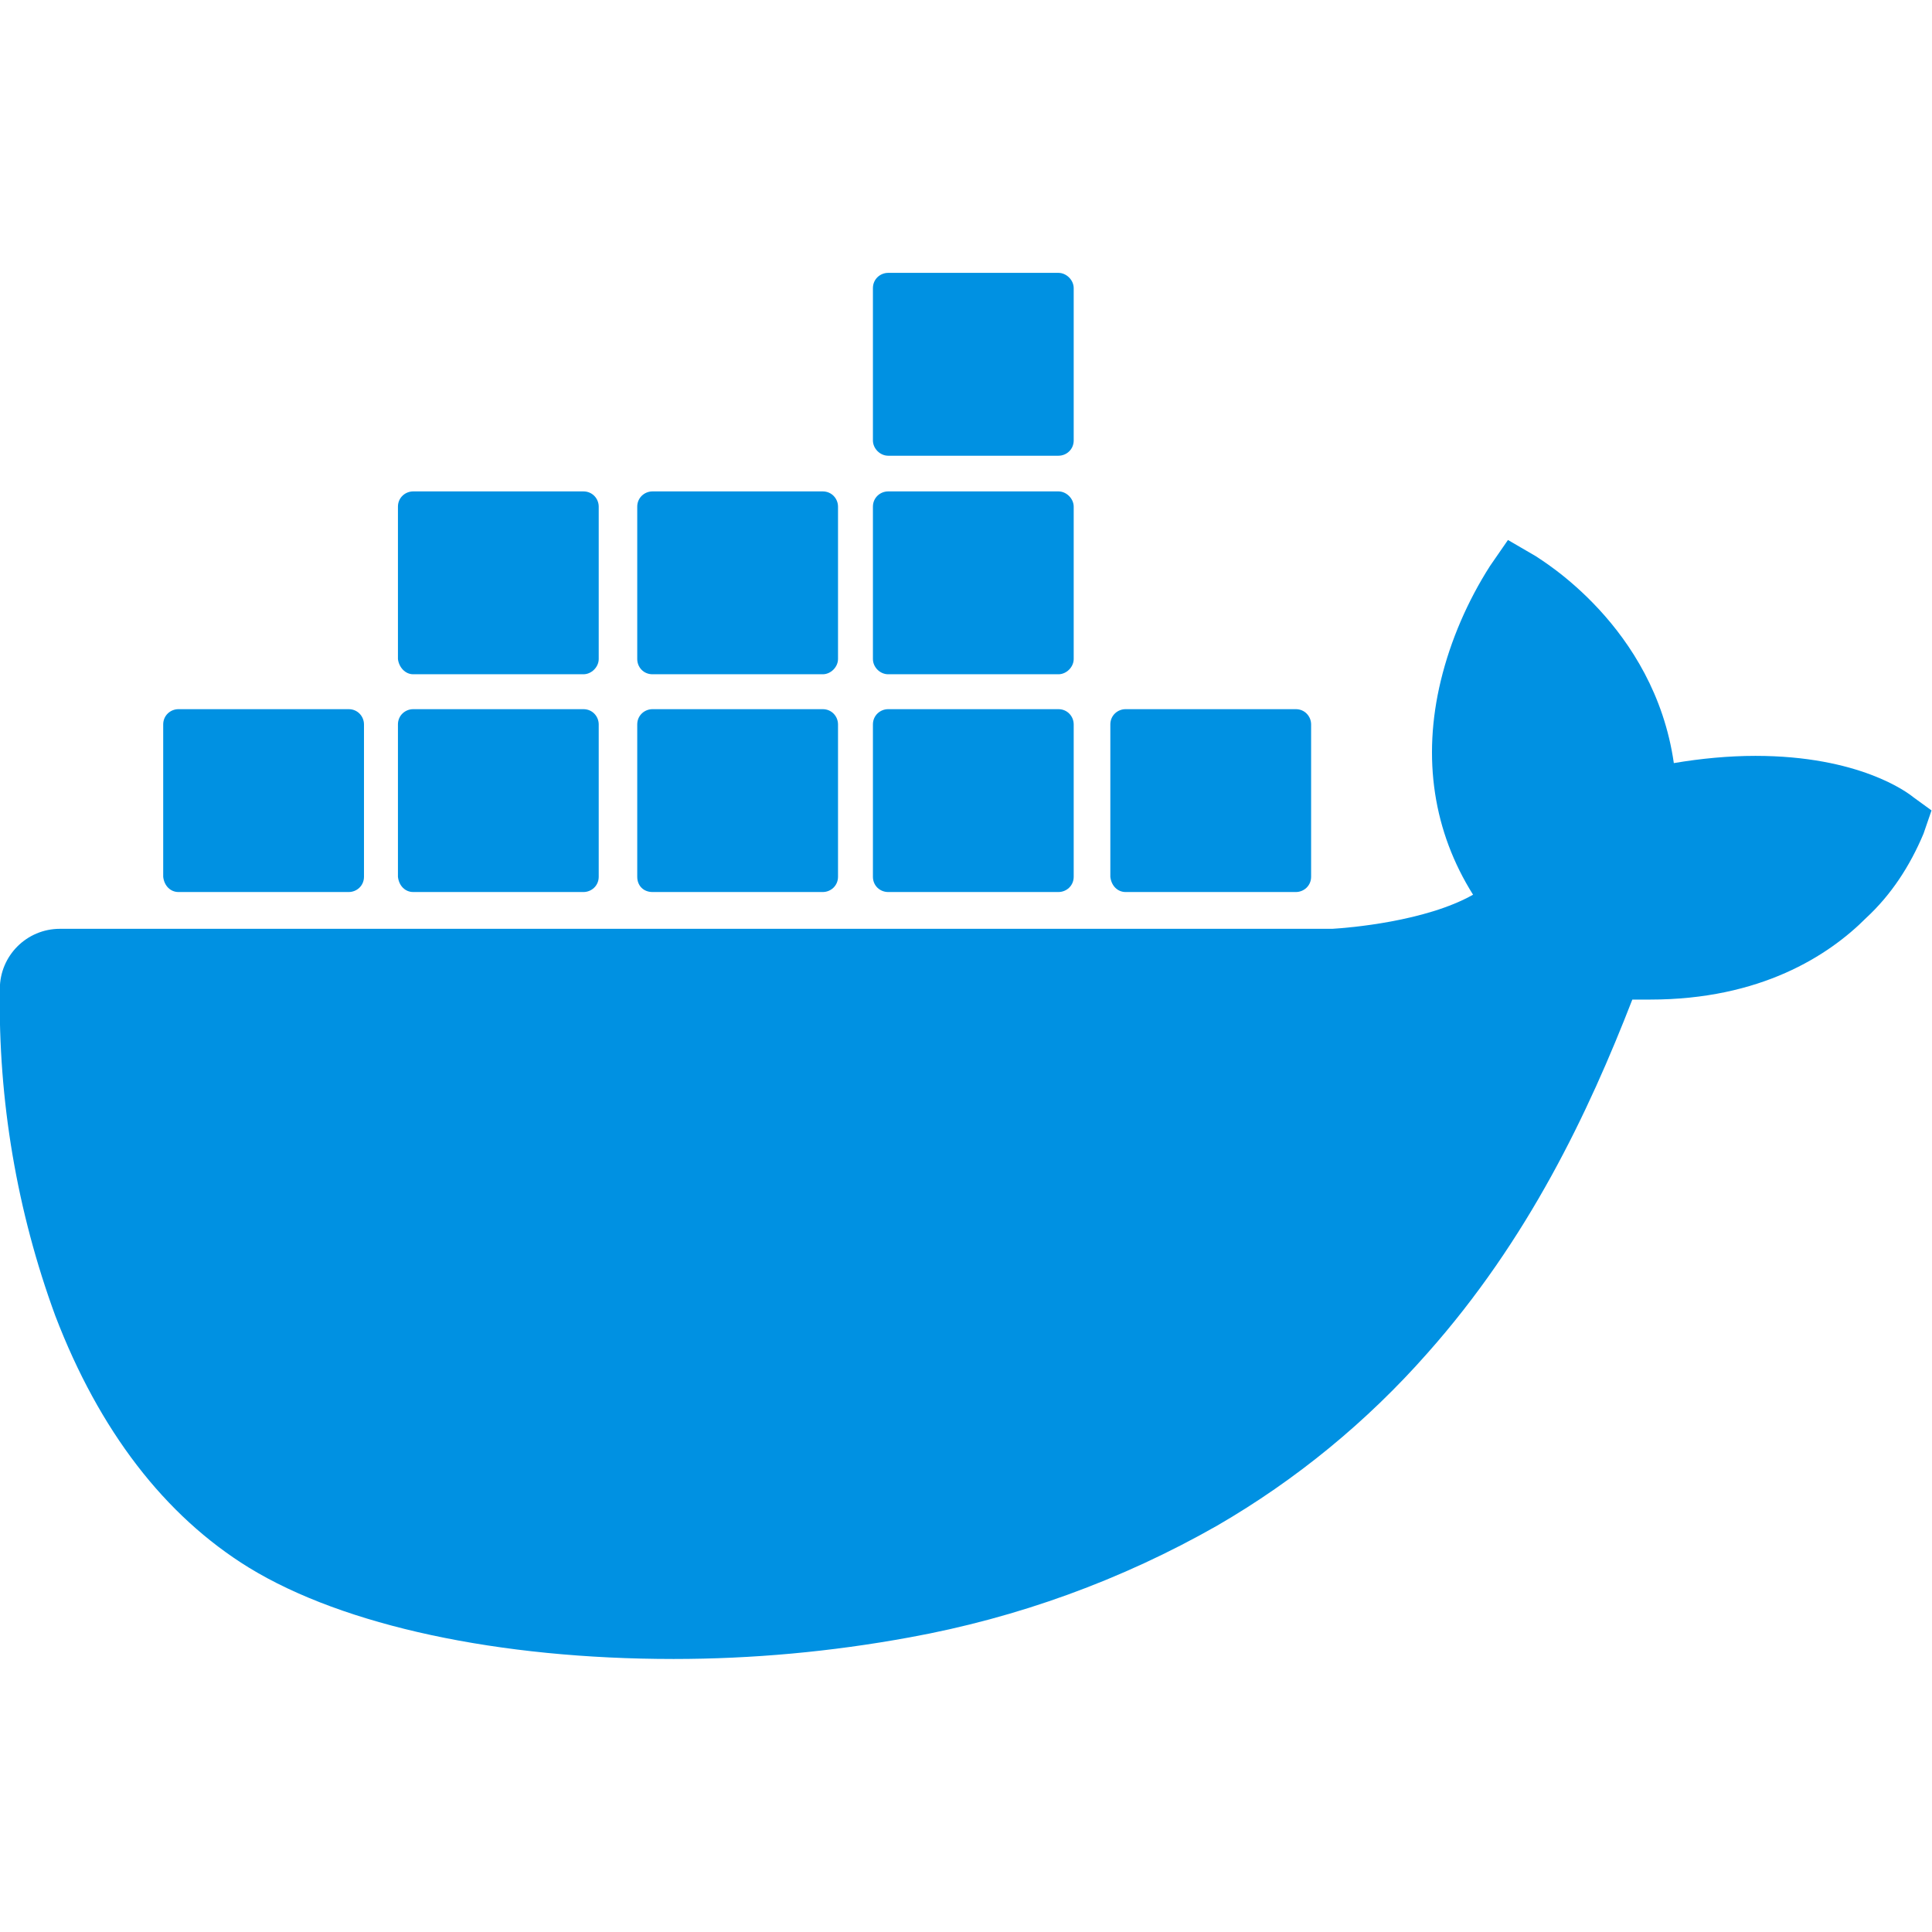
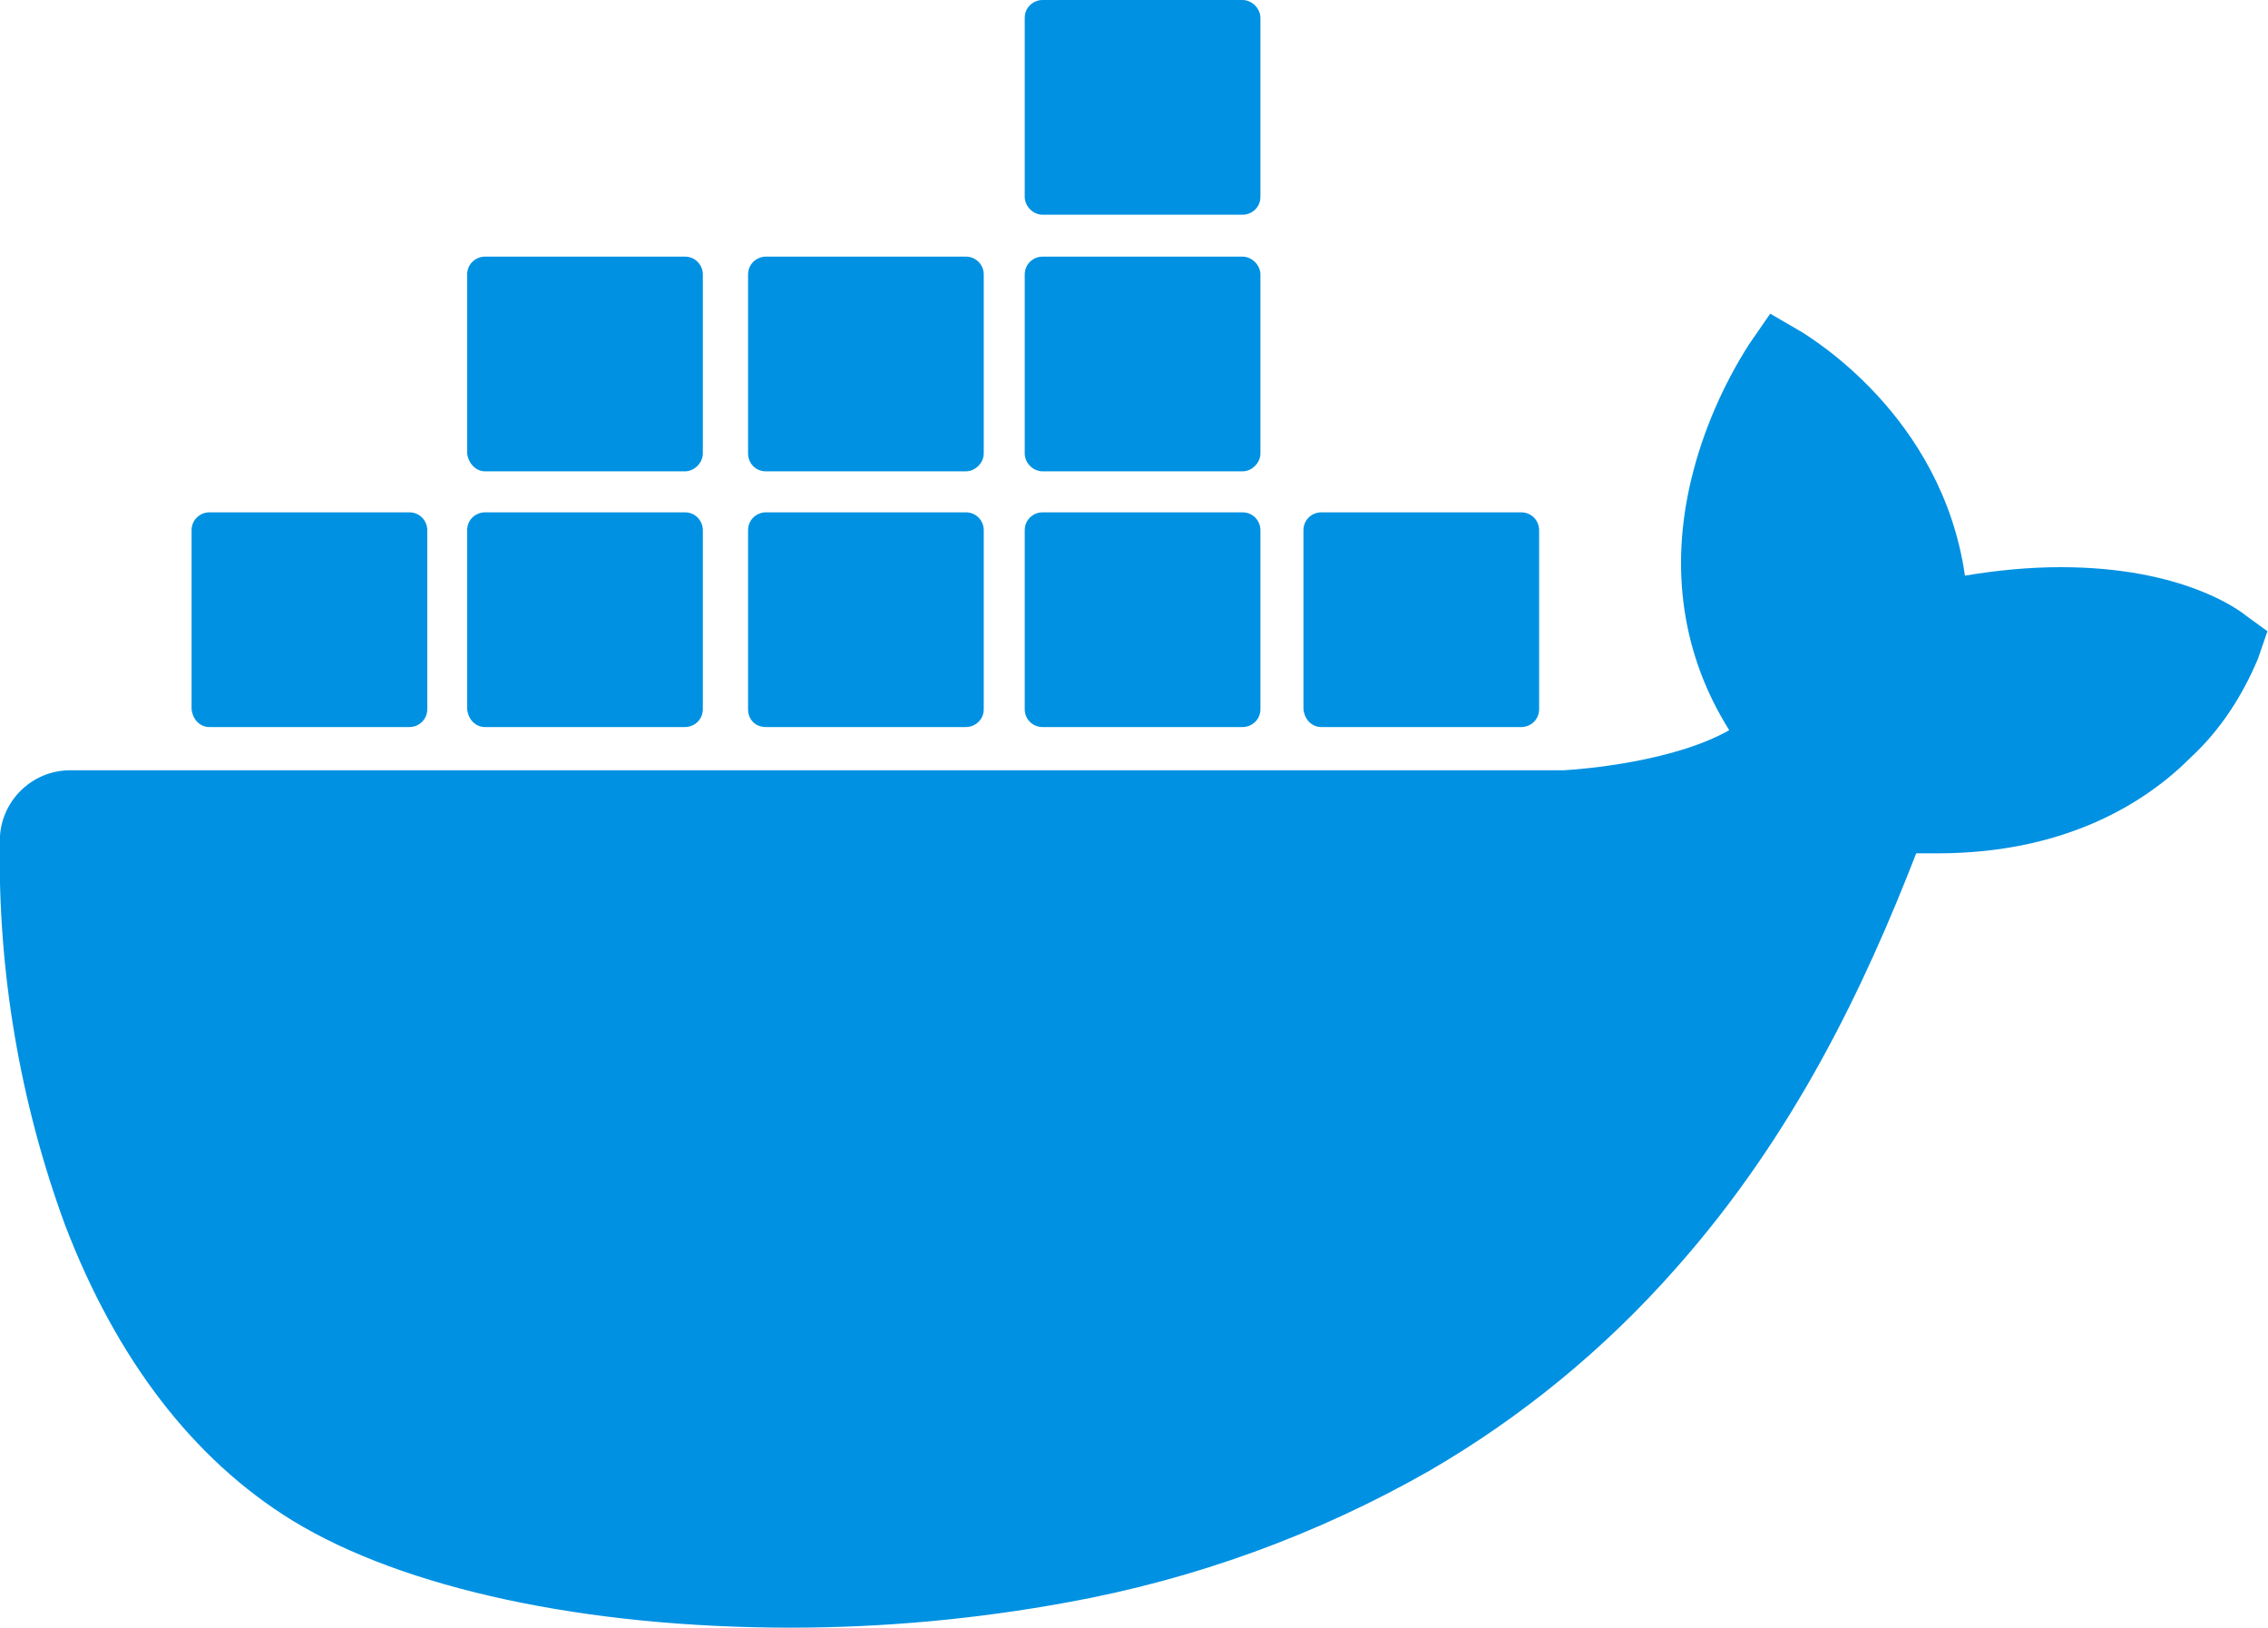
- <svg xmlns="http://www.w3.org/2000/svg" version="1.1" id="Layer_1" width="32" height="32" x="0px" y="0px" viewBox="0 0 122.88 88.17" style="enable-background:new 0 0 122.88 88.17" xml:space="preserve">
+ <svg xmlns="http://www.w3.org/2000/svg" version="1.1" id="Layer_1" x="0px" y="0px" viewBox="0 0 122.88 88.17" style="enable-background:new 0 0 122.88 88.17" xml:space="preserve">
  <style type="text/css">.st0{fill:#0091E2;}</style>
  <g>
    <path class="st0" d="M121.68,33.34c-0.34-0.28-3.42-2.62-10.03-2.62c-1.71,0-3.48,0.17-5.19,0.46c-1.25-8.72-8.49-12.94-8.78-13.16 l-1.77-1.03l-1.14,1.65c-1.42,2.22-2.51,4.73-3.13,7.29c-1.2,4.96-0.46,9.63,2.05,13.62c-3.02,1.71-7.92,2.11-8.95,2.17l-80.93,0 c-2.11,0-3.82,1.71-3.82,3.82c-0.11,7.07,1.08,14.13,3.53,20.8c2.79,7.29,6.95,12.71,12.31,16.01c6.04,3.7,15.9,5.81,27.01,5.81 c5.01,0,10.03-0.46,14.99-1.37c6.9-1.25,13.51-3.65,19.6-7.12c5.02-2.91,9.52-6.61,13.34-10.94c6.44-7.24,10.26-15.33,13.05-22.51 c0.4,0,0.74,0,1.14,0c7.01,0,11.34-2.79,13.73-5.19c1.6-1.48,2.79-3.31,3.65-5.36l0.51-1.48L121.68,33.34L121.68,33.34z M71.59,39.38h10.83c0.51,0,0.97-0.4,0.97-0.97v-9.69c0-0.51-0.4-0.97-0.97-0.97l0,0l-10.83,0c-0.51,0-0.97,0.4-0.97,0.97l0,0v9.69 C70.68,38.98,71.08,39.38,71.59,39.38L71.59,39.38z M56.49,11.63h10.83c0.51,0,0.97-0.4,0.97-0.97V0.97c0-0.51-0.46-0.97-0.97-0.97 L56.49,0c-0.51,0-0.97,0.4-0.97,0.97l0,0v9.69C55.52,11.17,55.97,11.63,56.49,11.63L56.49,11.63z M56.49,25.53h10.83 c0.51,0,0.97-0.46,0.97-0.97v-9.69c0-0.51-0.46-0.97-0.97-0.97H56.49c-0.51,0-0.97,0.4-0.97,0.97l0,0v9.69 C55.52,25.08,55.97,25.53,56.49,25.53L56.49,25.53z M41.5,25.53h10.83c0.51,0,0.97-0.46,0.97-0.97v-9.69c0-0.51-0.4-0.97-0.97-0.97 l0,0H41.5c-0.51,0-0.97,0.4-0.97,0.97l0,0v9.69C40.53,25.08,40.93,25.53,41.5,25.53L41.5,25.53z M26.28,25.53h10.83 c0.51,0,0.97-0.46,0.97-0.97v-9.69c0-0.51-0.4-0.97-0.97-0.97l0,0H26.28c-0.51,0-0.97,0.4-0.97,0.97v9.69 C25.37,25.08,25.77,25.53,26.28,25.53L26.28,25.53z M56.49,39.38h10.83c0.51,0,0.97-0.4,0.97-0.97v-9.69c0-0.51-0.4-0.97-0.97-0.97 l0,0l-10.83,0c-0.51,0-0.97,0.4-0.97,0.97l0,0v9.69C55.52,38.98,55.97,39.38,56.49,39.38L56.49,39.38L56.49,39.38z M41.5,39.38 h10.83c0.51,0,0.97-0.4,0.97-0.97l0,0v-9.69c0-0.51-0.4-0.97-0.97-0.97l0,0l-10.83,0c-0.51,0-0.97,0.4-0.97,0.97l0,0v9.69 C40.53,38.98,40.93,39.38,41.5,39.38L41.5,39.38L41.5,39.38z M26.28,39.38h10.83c0.51,0,0.97-0.4,0.97-0.97l0,0v-9.69 c0-0.51-0.4-0.97-0.97-0.97l0,0l-10.83,0c-0.51,0-0.97,0.4-0.97,0.97v9.69C25.37,38.98,25.77,39.38,26.28,39.38L26.28,39.38z M11.35,39.38h10.83c0.51,0,0.97-0.4,0.97-0.97l0,0v-9.69c0-0.51-0.4-0.97-0.97-0.97l0,0l-10.83,0c-0.51,0-0.97,0.4-0.97,0.97l0,0 v9.69C10.44,38.98,10.84,39.38,11.35,39.38L11.35,39.38L11.35,39.38z" />
  </g>
</svg>
